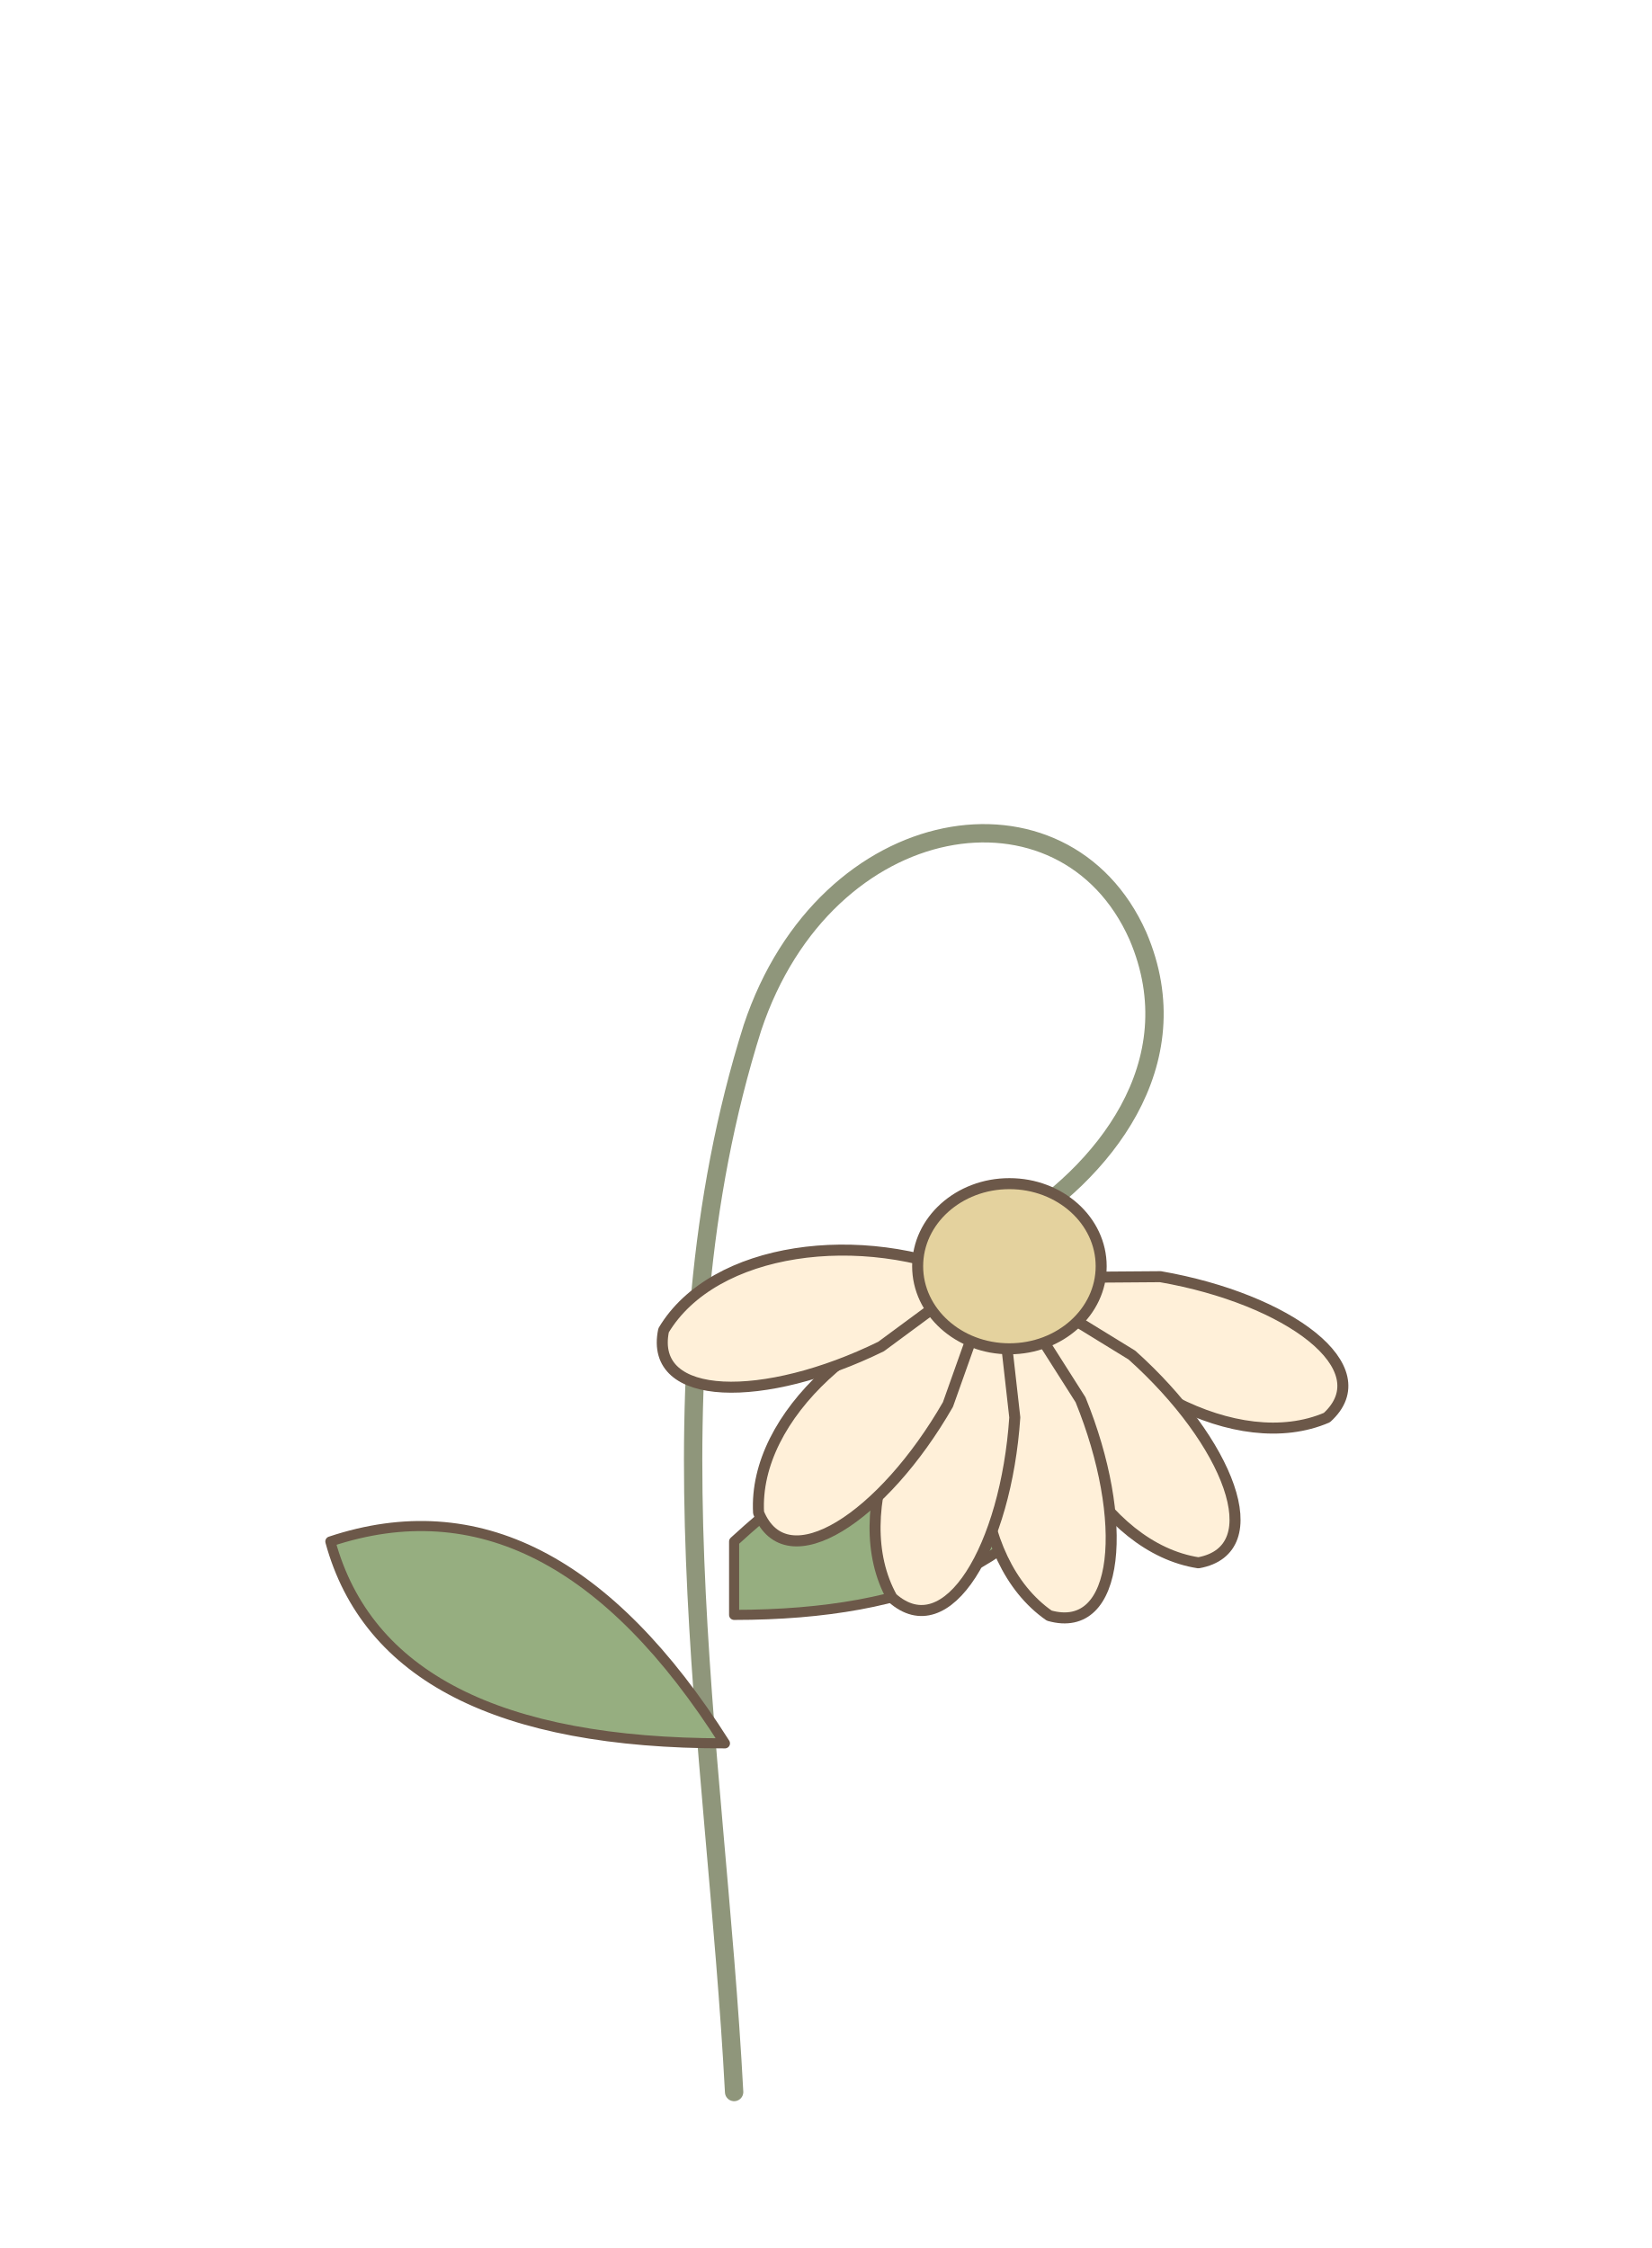
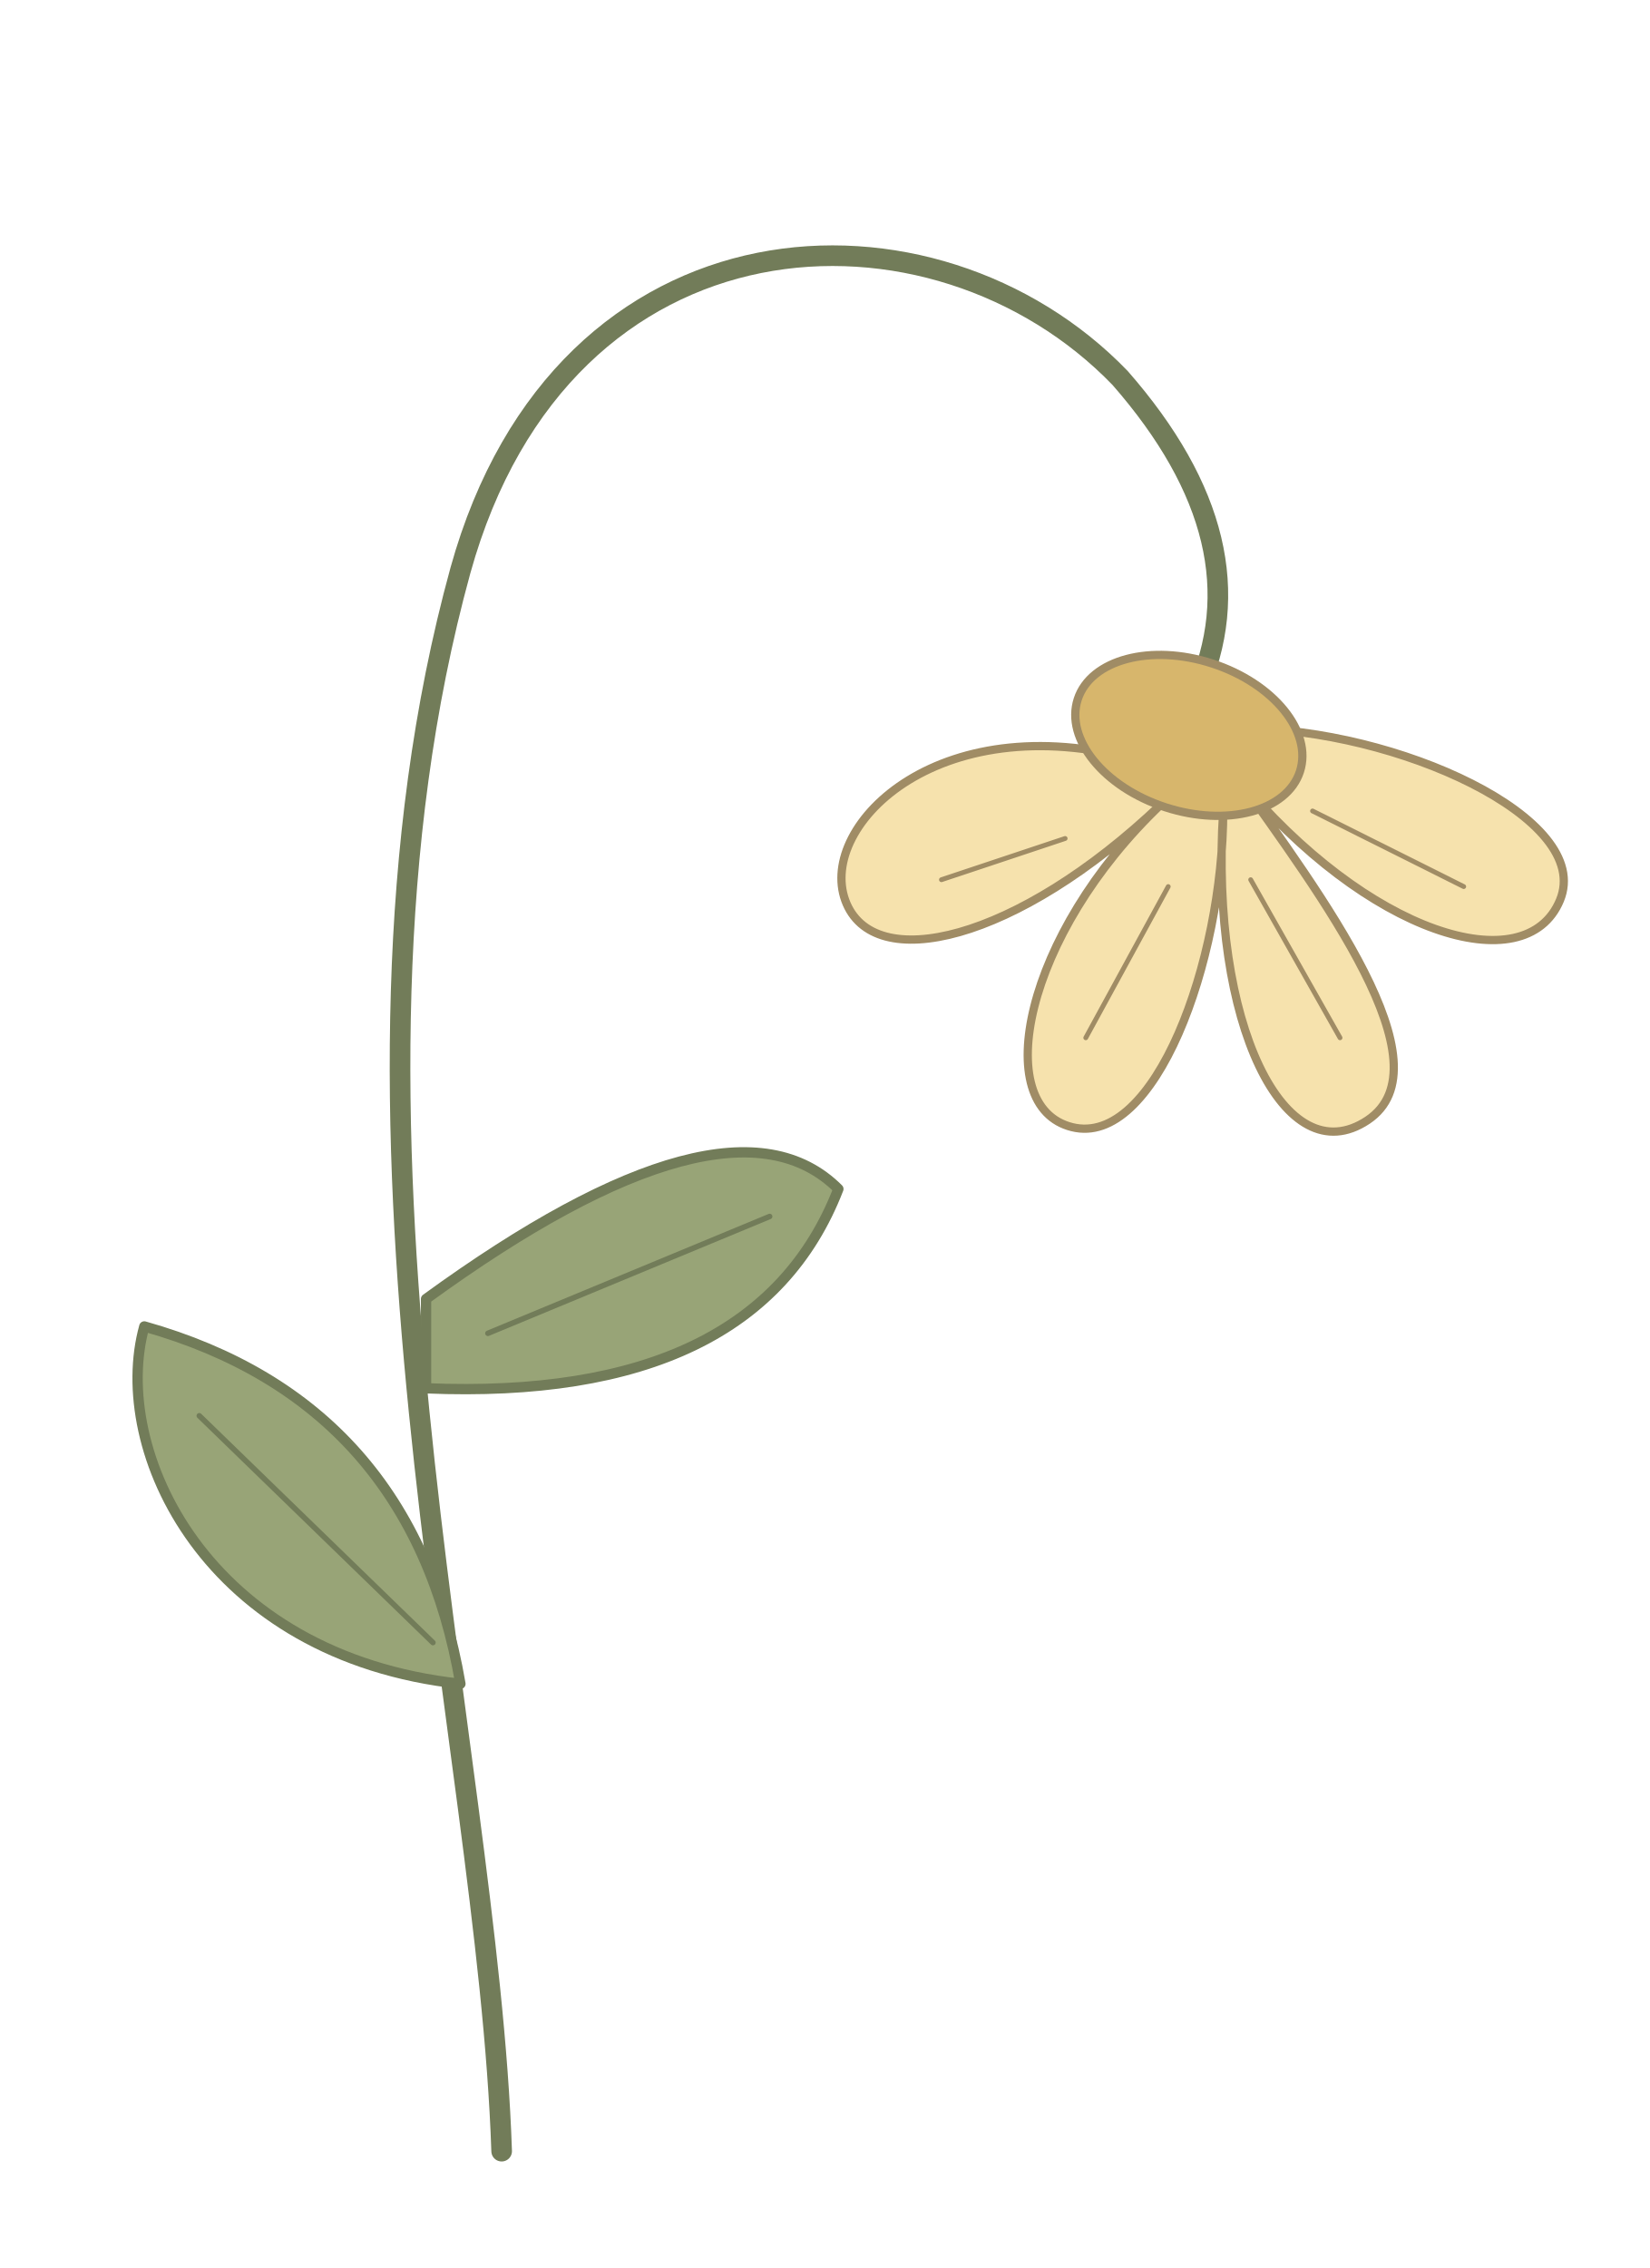
- <svg xmlns="http://www.w3.org/2000/svg" viewBox="0 0 180 245" fill="none" stroke-linecap="round" stroke-linejoin="round" stroke="#6c5849" stroke-width="1.7">
-   <path d="M80 228C78 190 70 150 82 112C90 88 116 84 124 102C130 116 120 128 110 134" stroke="#8f967b" stroke-width="2" />
-   <path d="M79 190Q42 190 36 168Q60 160 79 190ZM80 168Q104 146 118 158Q110 176 80 176Z" fill="#96ae80" stroke-width="1.1" />
-   <g transform="translate(110 138)" fill="#fff0d9" stroke-width="1.2">
-     <path d="M0 4C-9 14-12 30-5 38C2 42 6 30 4 16Z" transform="rotate(-72)" />
-     <path d="M0 4C-9 14-12 30-5 38C2 42 6 30 4 16Z" transform="rotate(-40)" />
-     <path d="M0 4C-9 14-12 30-5 38C2 42 6 30 4 16Z" transform="rotate(-14)" />
-     <path d="M0 4C-9 14-12 30-5 38C2 42 6 30 4 16Z" transform="rotate(12)" />
-     <path d="M0 4C-9 14-12 30-5 38C2 42 6 30 4 16Z" transform="rotate(38)" />
-     <path d="M0 4C-9 14-12 30-5 38C2 42 6 30 4 16Z" transform="rotate(72)" />
-     <ellipse cx="0" cy="0" rx="10" ry="9" fill="#e4d29e" />
+ <svg xmlns="http://www.w3.org/2000/svg" viewBox="0 0 240 330" fill="none" stroke="#727c59" stroke-width="1.5" stroke-linecap="round" stroke-linejoin="round">
+   <path d="M73 313C71 253 45 163 67 83C82 29 136 27 163 55Q184 79 174 101" stroke-width="3" />
+   <path d="M67 245C30 241 16 211 21 193Q60 204 67 245ZM62 189Q106 157 122 173Q110 204 62 202Z" fill="#98a477" />
+   <path d="m29 206 34 33m8-45 41-17" stroke-width=".8" />
+   <g stroke="#a08c65" fill="#f6e2ad" stroke-width="1.2">
+     <path d="M167 111C137 102 119 120 123 131S148 137 169 117C149 136 144 161 156 164S178 140 178 118C176 149 187 171 199 163S192 130 180 113C199 136 222 143 227 131S203 106 181 106Z" />
+     <ellipse cx="173" cy="107" rx="17" ry="11" transform="rotate(18 173 107)" fill="#d7b66c" />
+     <path d="m155 122-18 6m33 1-12 22m24-23 13 23m-4-33 22 11" fill="none" stroke-width=".7" />
  </g>
</svg>
